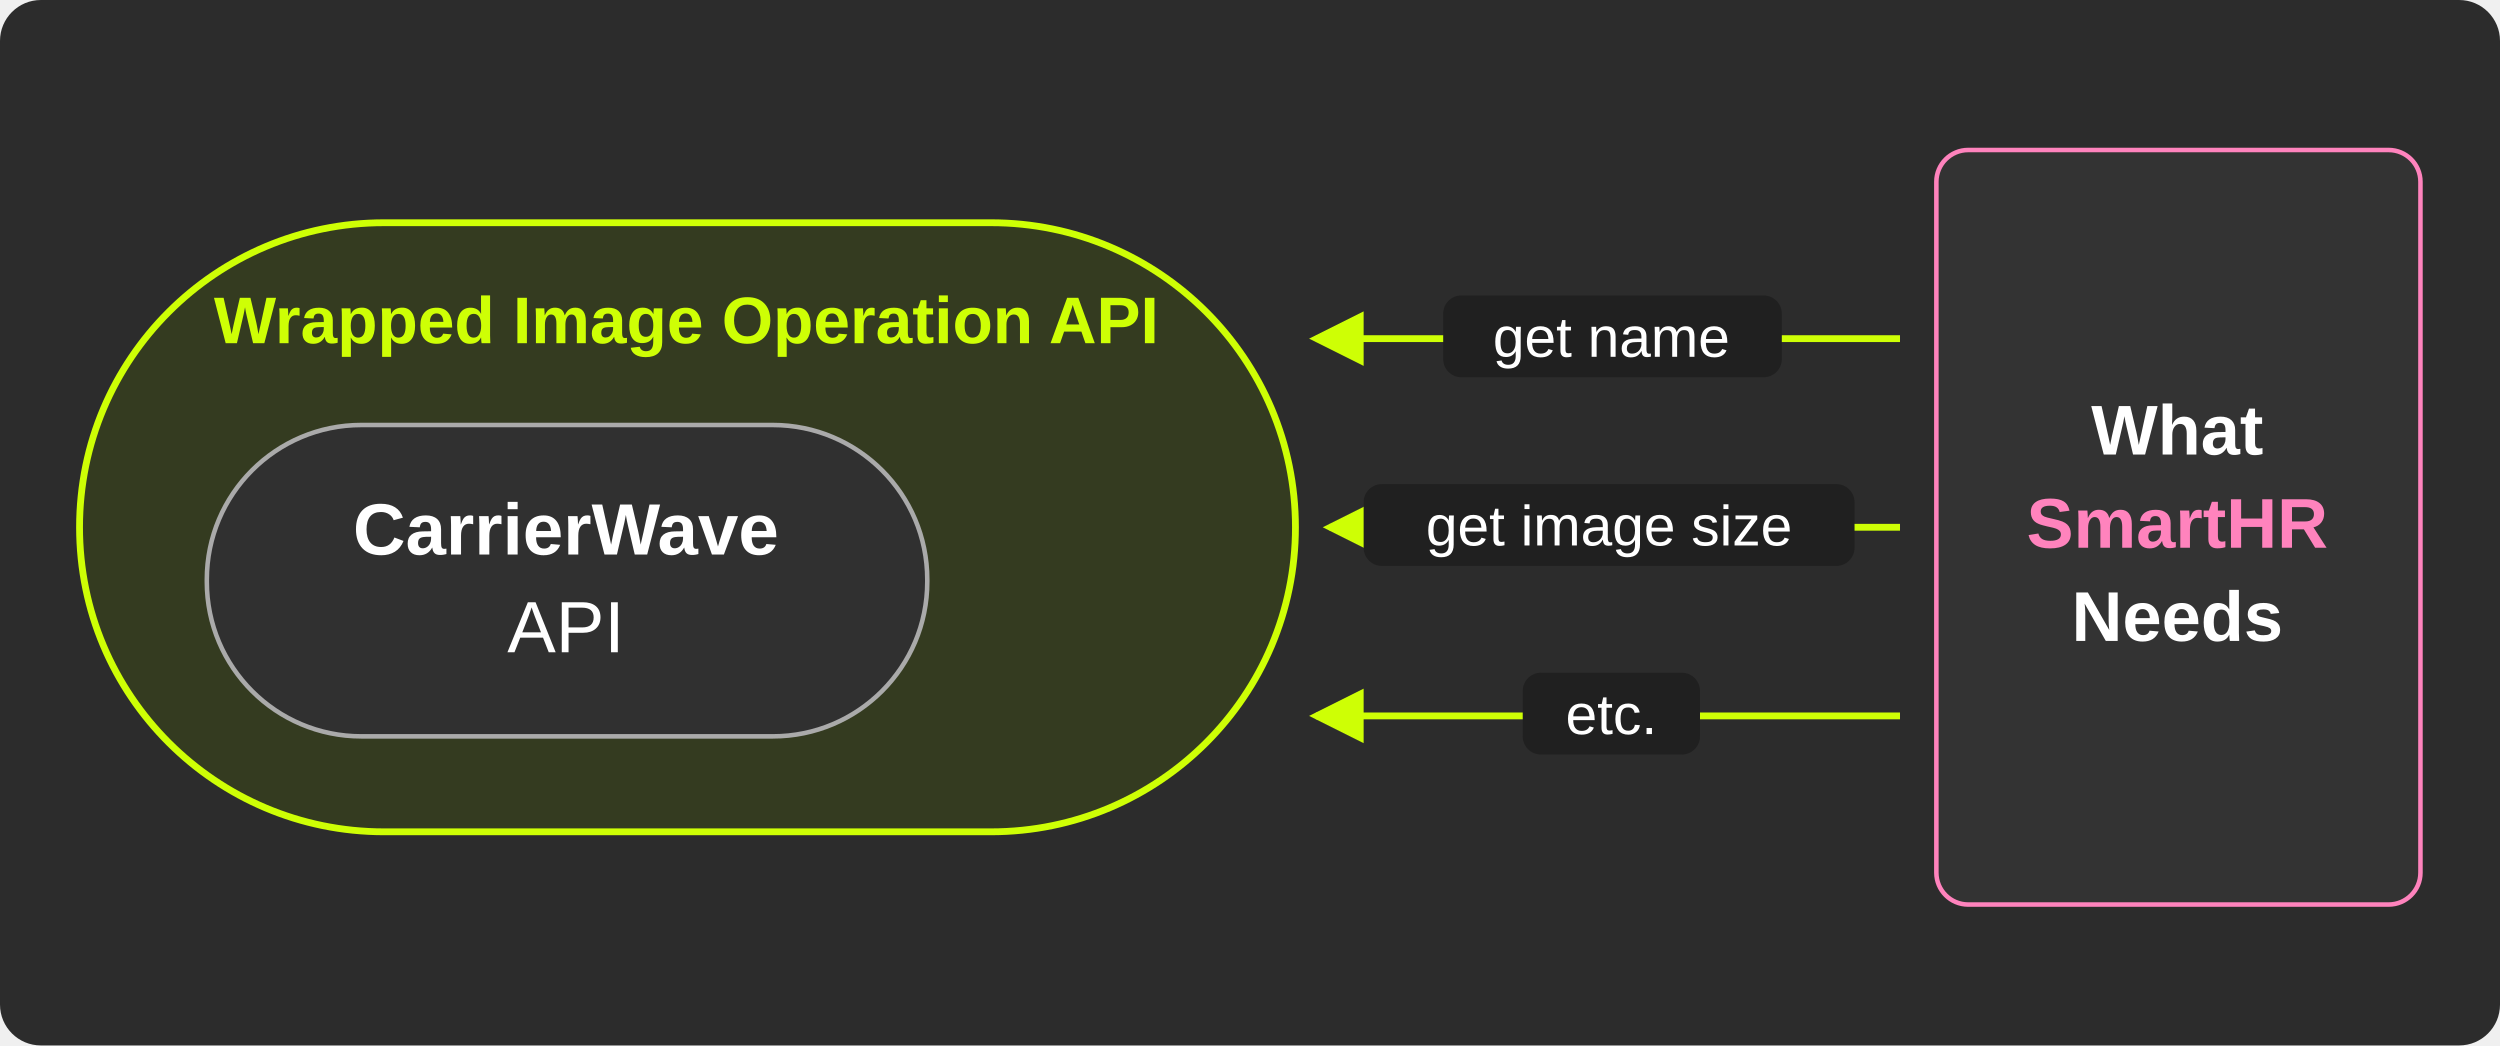
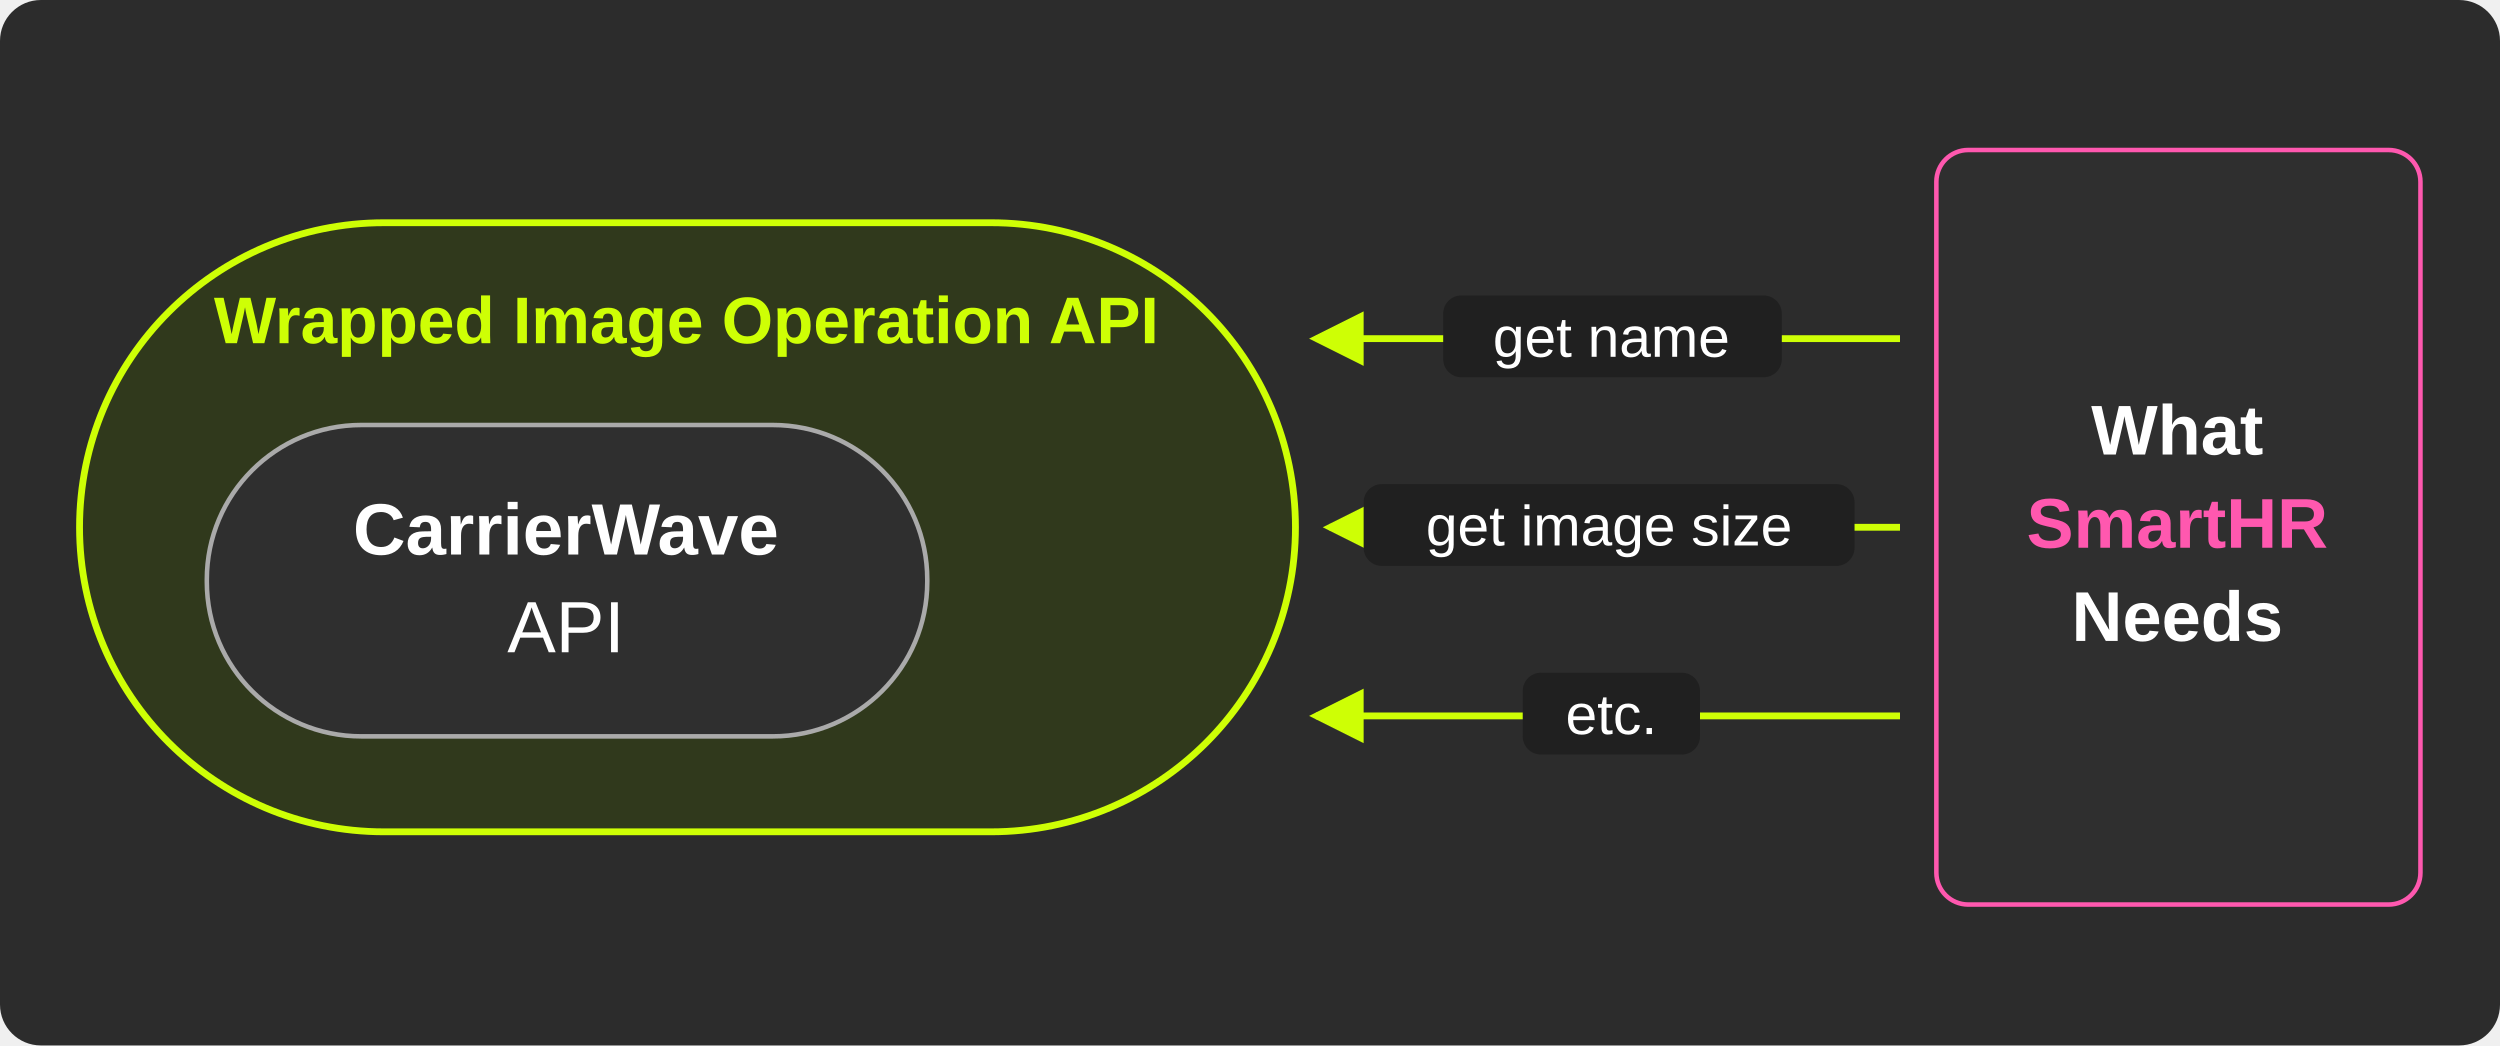
<svg xmlns="http://www.w3.org/2000/svg" width="1100" height="460" viewBox="0 0 1100 460" role="img" aria-labelledby="title desc">
  <defs>
    <marker id="arrow" markerWidth="8" markerHeight="8" refX="7" refY="4" orient="auto">
      <path d="M0 0 L8 4 L0 8Z" fill="#ceff05" />
    </marker>
  </defs>
  <rect width="1100" height="460" rx="18" fill="#202020" fill-opacity="0.94" />
  <g font-family="Arial, sans-serif" text-anchor="middle" fill="#fff">
-     <rect x="35" y="98" width="535" height="268" rx="134" fill="#343b20" stroke="#ceff05" stroke-width="3" />
+     <rect x="35" y="98" width="535" height="268" rx="134" fill="#30391c" stroke="#ceff05" stroke-width="3" />
    <text x="302" y="151" font-size="29" font-weight="700" fill="#ceff05">Wrapped Image Operation API</text>
-     <rect x="91" y="187" width="317" height="137" rx="68" fill="#303030" stroke="#aaa" stroke-width="2" />
+     <rect x="91" y="187" width="317" height="137" rx="68" fill="#2f2f2f" stroke="#aaa" stroke-width="2" />
    <text x="249" y="244" font-size="32" font-weight="700">CarrierWave</text>
    <text x="249" y="287" font-size="32">API</text>
-     <rect x="852" y="66" width="213" height="332" rx="14" fill="#333" stroke="#ff83bd" stroke-width="2" />
+     <rect x="852" y="66" width="213" height="332" rx="14" fill="#2f2f2f" stroke="#ff58af" stroke-width="2" />
    <text x="958" y="200" font-size="31" font-weight="700">What</text>
-     <text x="958" y="241" font-size="31" font-weight="700" fill="#ff83bd">SmartHR</text>
+     <text x="958" y="241" font-size="31" font-weight="700" fill="#ff58af">SmartHR</text>
    <text x="958" y="282" font-size="31" font-weight="700">Needs</text>
    <g fill="none" stroke="#ceff05" stroke-width="3" marker-end="url(#arrow)">
      <path d="M836 149 H579" />
      <path d="M836 232 H585" />
      <path d="M836 315 H579" />
    </g>
    <g fill="#202020">
      <rect x="635" y="130" width="149" height="36" rx="8" />
      <rect x="600" y="213" width="216" height="36" rx="8" />
      <rect x="670" y="296" width="78" height="36" rx="8" />
    </g>
    <text x="709" y="157" font-size="25">get name</text>
    <text x="708" y="240" font-size="25">get image size</text>
    <text x="709" y="323" font-size="25">etc.</text>
  </g>
</svg>
